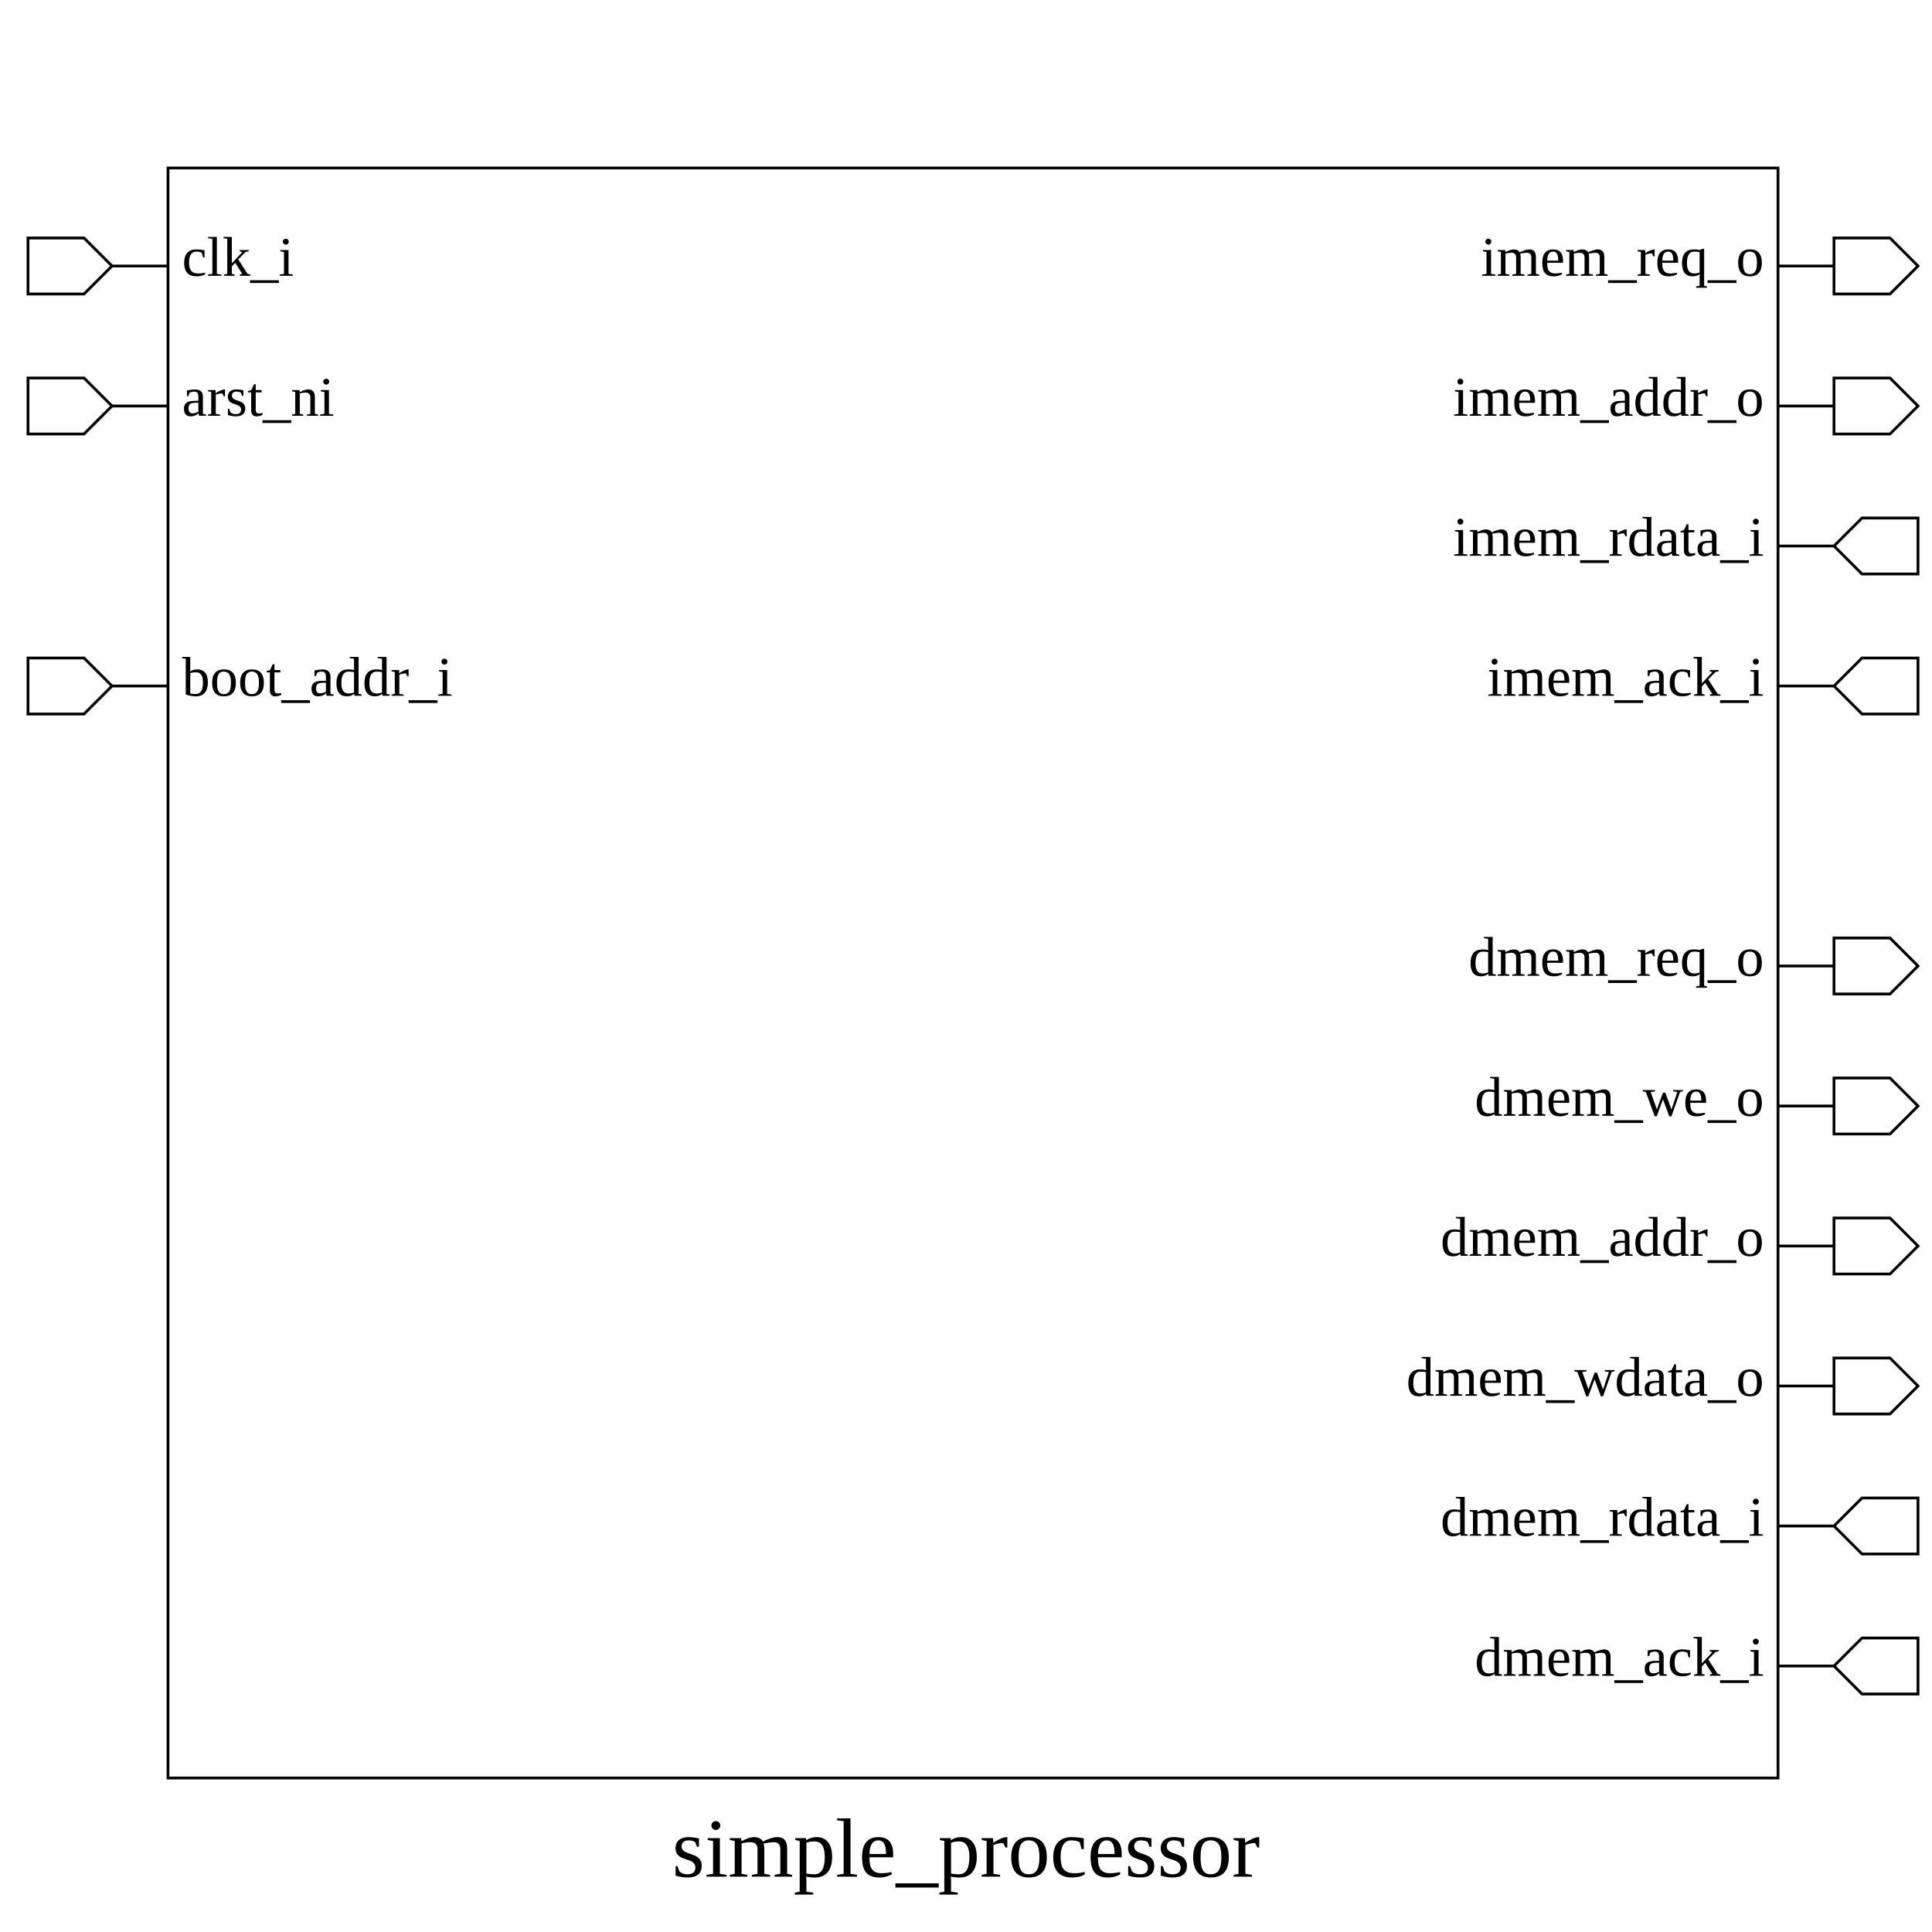
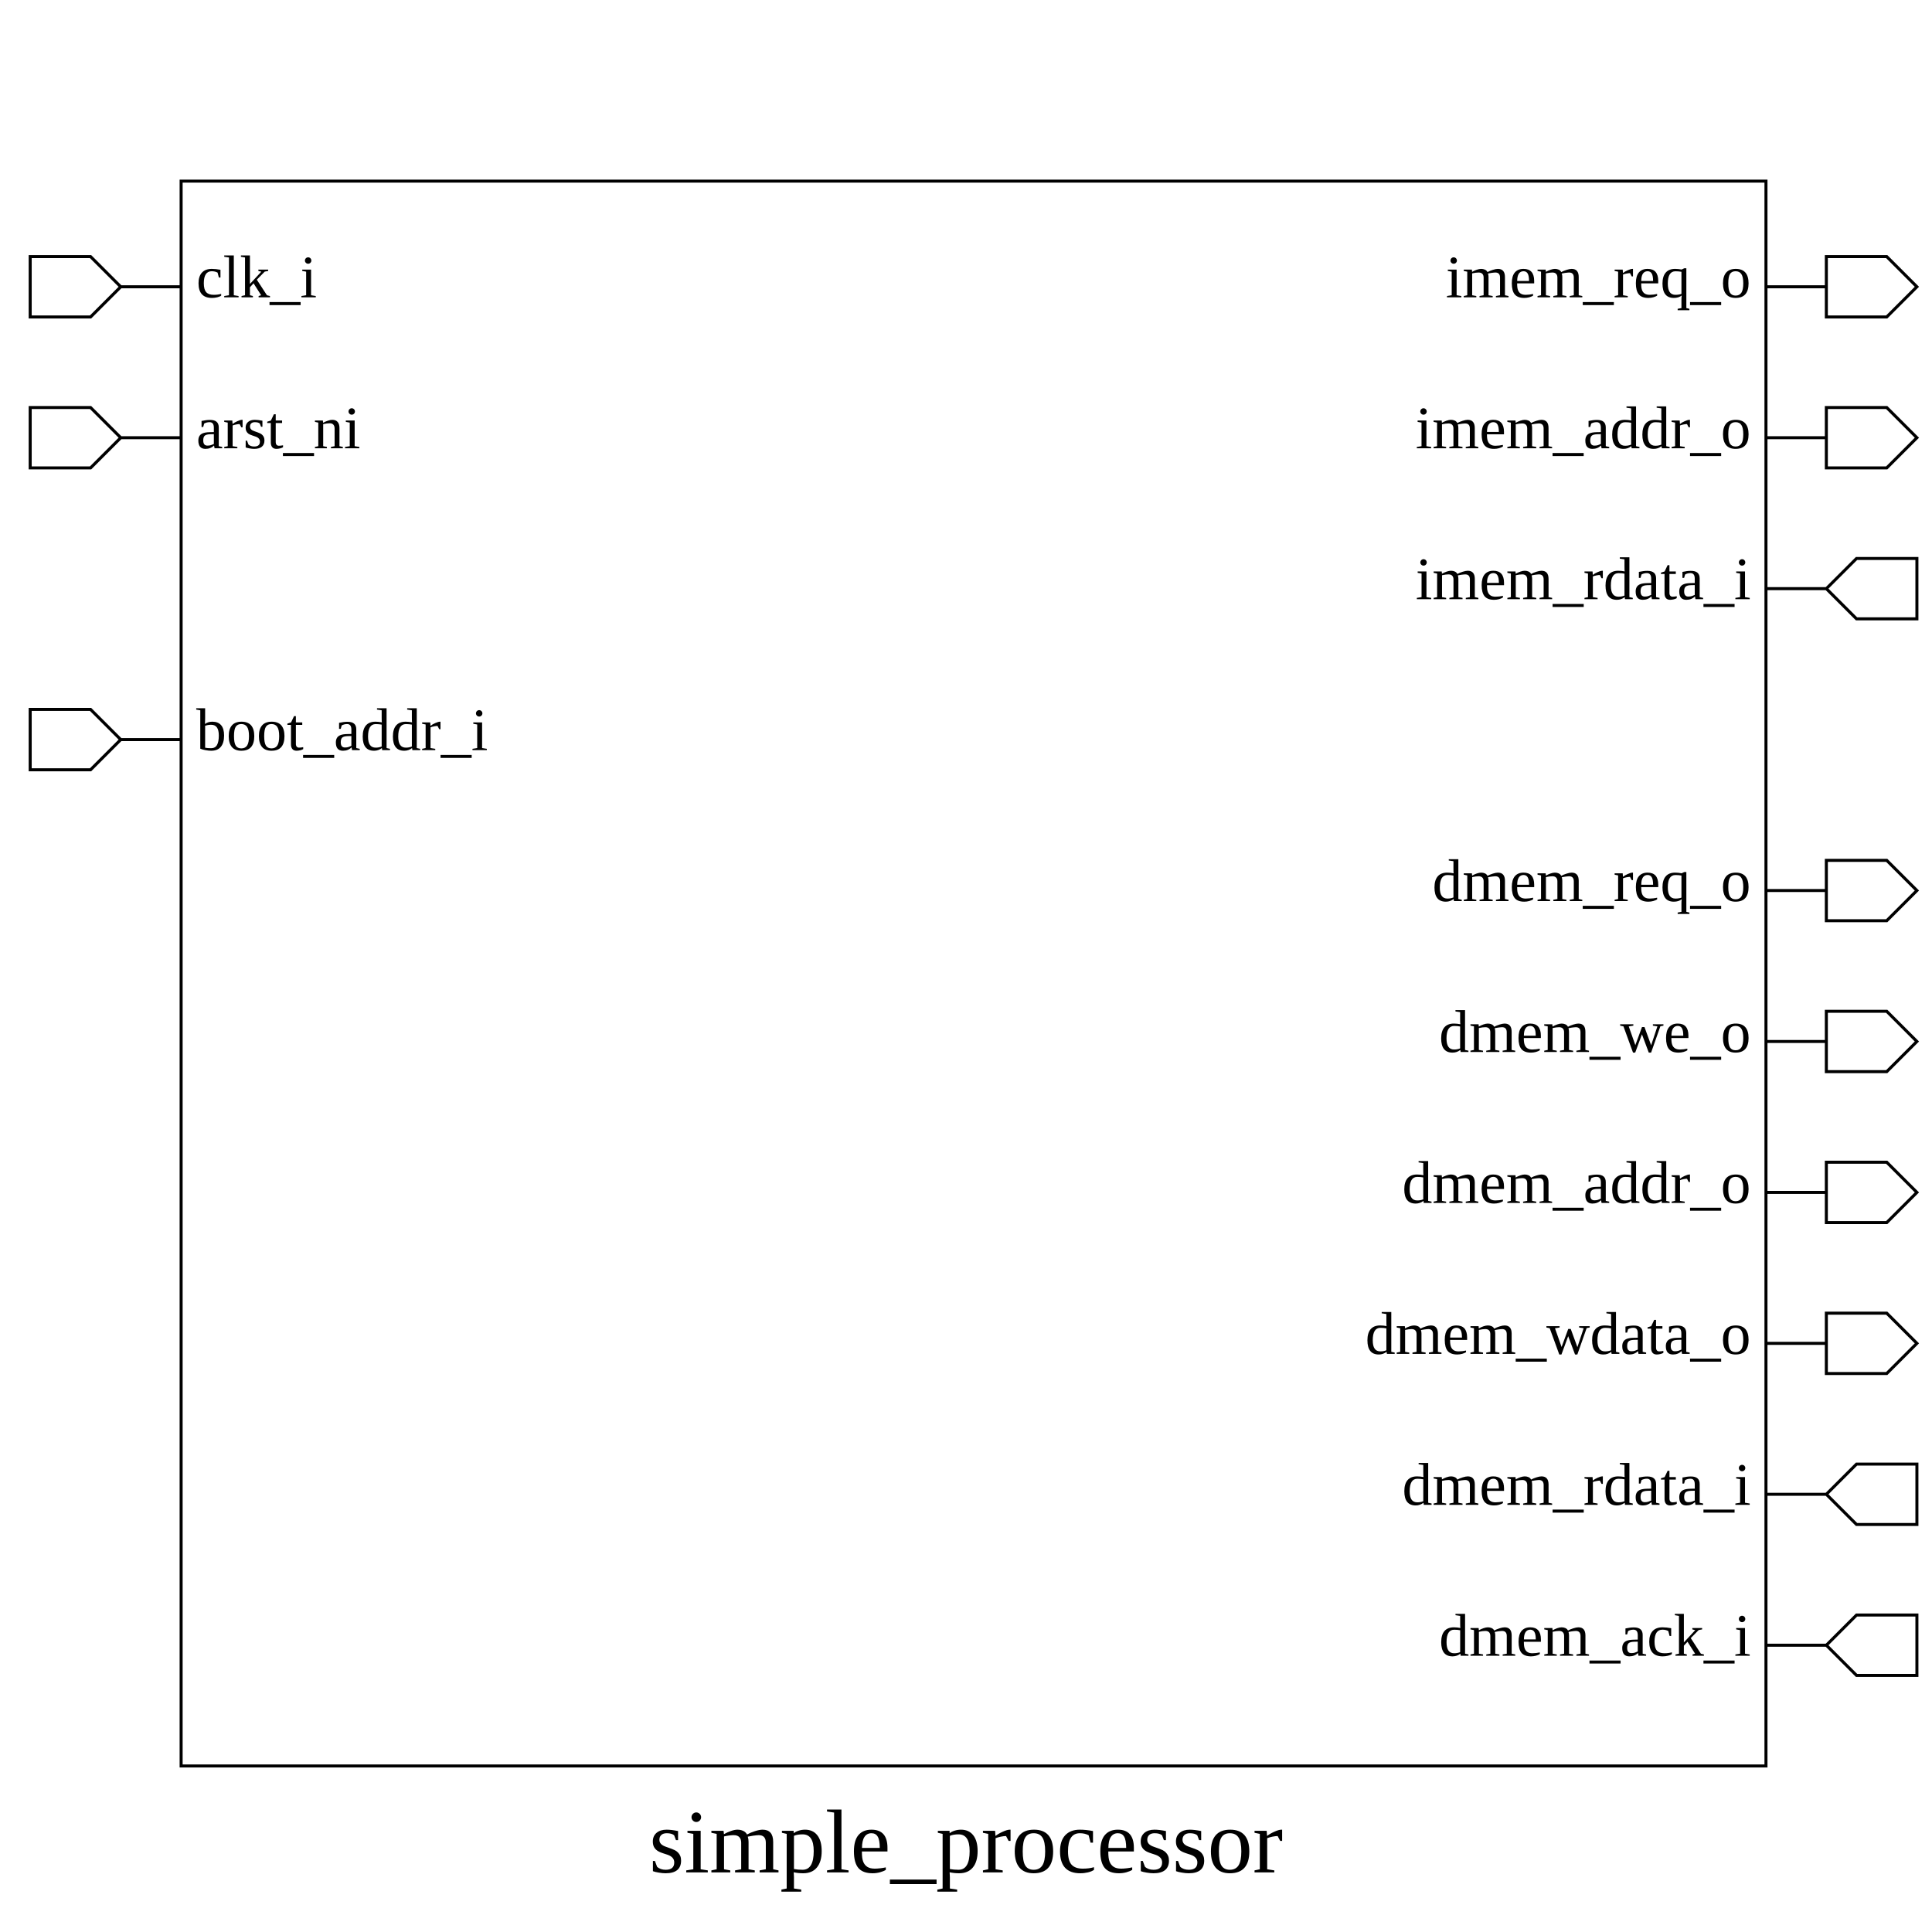
- <svg xmlns="http://www.w3.org/2000/svg" height="690" width="690">
+ <svg xmlns="http://www.w3.org/2000/svg" height="640" width="640">
  <rect width="100%" height="100%" x="0" y="0" style="fill:white;stroke:white;stroke-width:0" />
  <g style="fill:white;stroke:black;stroke-width:1">
-     <rect width="575" height="575" x="60" y="60" />
+     <rect width="525" height="525" x="60" y="60" />
    <polygon points="10,95 10,85 30,85 40,95 60,95 40,95 30,105 10,105 10,95" />
    <text x="65" y="85" dominant-baseline="hanging" text-anchor="start" font-size="20" style="fill:black;stroke:black;stroke-width:0">clk_i</text>
    <polygon points="10,145 10,135 30,135 40,145 60,145 40,145 30,155 10,155 10,145" />
    <text x="65" y="135" dominant-baseline="hanging" text-anchor="start" font-size="20" style="fill:black;stroke:black;stroke-width:0">arst_ni</text>
    <polygon points="10,245 10,235 30,235 40,245 60,245 40,245 30,255 10,255 10,245" />
    <text x="65" y="235" dominant-baseline="hanging" text-anchor="start" font-size="20" style="fill:black;stroke:black;stroke-width:0">boot_addr_i</text>
-     <polygon points="635,95 655,95 655,85 675,85 685,95 675,105 655,105 655,95 635,95" />
-     <text x="630" y="85" dominant-baseline="hanging" text-anchor="end" font-size="20" style="fill:black;stroke:black;stroke-width:0">imem_req_o</text>
-     <polygon points="635,145 655,145 655,135 675,135 685,145 675,155 655,155 655,145 635,145" />
-     <text x="630" y="135" dominant-baseline="hanging" text-anchor="end" font-size="20" style="fill:black;stroke:black;stroke-width:0">imem_addr_o</text>
-     <polygon points="635,195 655,195 665,185 685,185 685,195 685,205 665,205 655,195 635,195" />
-     <text x="630" y="185" dominant-baseline="hanging" text-anchor="end" font-size="20" style="fill:black;stroke:black;stroke-width:0">imem_rdata_i</text>
-     <polygon points="635,245 655,245 665,235 685,235 685,245 685,255 665,255 655,245 635,245" />
-     <text x="630" y="235" dominant-baseline="hanging" text-anchor="end" font-size="20" style="fill:black;stroke:black;stroke-width:0">imem_ack_i</text>
-     <polygon points="635,345 655,345 655,335 675,335 685,345 675,355 655,355 655,345 635,345" />
-     <text x="630" y="335" dominant-baseline="hanging" text-anchor="end" font-size="20" style="fill:black;stroke:black;stroke-width:0">dmem_req_o</text>
-     <polygon points="635,395 655,395 655,385 675,385 685,395 675,405 655,405 655,395 635,395" />
-     <text x="630" y="385" dominant-baseline="hanging" text-anchor="end" font-size="20" style="fill:black;stroke:black;stroke-width:0">dmem_we_o</text>
-     <polygon points="635,445 655,445 655,435 675,435 685,445 675,455 655,455 655,445 635,445" />
-     <text x="630" y="435" dominant-baseline="hanging" text-anchor="end" font-size="20" style="fill:black;stroke:black;stroke-width:0">dmem_addr_o</text>
-     <polygon points="635,495 655,495 655,485 675,485 685,495 675,505 655,505 655,495 635,495" />
-     <text x="630" y="485" dominant-baseline="hanging" text-anchor="end" font-size="20" style="fill:black;stroke:black;stroke-width:0">dmem_wdata_o</text>
-     <polygon points="635,545 655,545 665,535 685,535 685,545 685,555 665,555 655,545 635,545" />
-     <text x="630" y="535" dominant-baseline="hanging" text-anchor="end" font-size="20" style="fill:black;stroke:black;stroke-width:0">dmem_rdata_i</text>
-     <polygon points="635,595 655,595 665,585 685,585 685,595 685,605 665,605 655,595 635,595" />
-     <text x="630" y="585" dominant-baseline="hanging" text-anchor="end" font-size="20" style="fill:black;stroke:black;stroke-width:0">dmem_ack_i</text>
-     <text x="345" y="650" dominant-baseline="hanging" text-anchor="middle" font-size="30" style="fill:black;stroke:black;stroke-width:0">simple_processor</text>
+     <polygon points="585,95 605,95 605,85 625,85 635,95 625,105 605,105 605,95 585,95" />
+     <text x="580" y="85" dominant-baseline="hanging" text-anchor="end" font-size="20" style="fill:black;stroke:black;stroke-width:0">imem_req_o</text>
+     <polygon points="585,145 605,145 605,135 625,135 635,145 625,155 605,155 605,145 585,145" />
+     <text x="580" y="135" dominant-baseline="hanging" text-anchor="end" font-size="20" style="fill:black;stroke:black;stroke-width:0">imem_addr_o</text>
+     <polygon points="585,195 605,195 615,185 635,185 635,195 635,205 615,205 605,195 585,195" />
+     <text x="580" y="185" dominant-baseline="hanging" text-anchor="end" font-size="20" style="fill:black;stroke:black;stroke-width:0">imem_rdata_i</text>
+     <polygon points="585,295 605,295 605,285 625,285 635,295 625,305 605,305 605,295 585,295" />
+     <text x="580" y="285" dominant-baseline="hanging" text-anchor="end" font-size="20" style="fill:black;stroke:black;stroke-width:0">dmem_req_o</text>
+     <polygon points="585,345 605,345 605,335 625,335 635,345 625,355 605,355 605,345 585,345" />
+     <text x="580" y="335" dominant-baseline="hanging" text-anchor="end" font-size="20" style="fill:black;stroke:black;stroke-width:0">dmem_we_o</text>
+     <polygon points="585,395 605,395 605,385 625,385 635,395 625,405 605,405 605,395 585,395" />
+     <text x="580" y="385" dominant-baseline="hanging" text-anchor="end" font-size="20" style="fill:black;stroke:black;stroke-width:0">dmem_addr_o</text>
+     <polygon points="585,445 605,445 605,435 625,435 635,445 625,455 605,455 605,445 585,445" />
+     <text x="580" y="435" dominant-baseline="hanging" text-anchor="end" font-size="20" style="fill:black;stroke:black;stroke-width:0">dmem_wdata_o</text>
+     <polygon points="585,495 605,495 615,485 635,485 635,495 635,505 615,505 605,495 585,495" />
+     <text x="580" y="485" dominant-baseline="hanging" text-anchor="end" font-size="20" style="fill:black;stroke:black;stroke-width:0">dmem_rdata_i</text>
+     <polygon points="585,545 605,545 615,535 635,535 635,545 635,555 615,555 605,545 585,545" />
+     <text x="580" y="535" dominant-baseline="hanging" text-anchor="end" font-size="20" style="fill:black;stroke:black;stroke-width:0">dmem_ack_i</text>
+     <text x="320" y="600" dominant-baseline="hanging" text-anchor="middle" font-size="30" style="fill:black;stroke:black;stroke-width:0">simple_processor</text>
  </g>
</svg>
